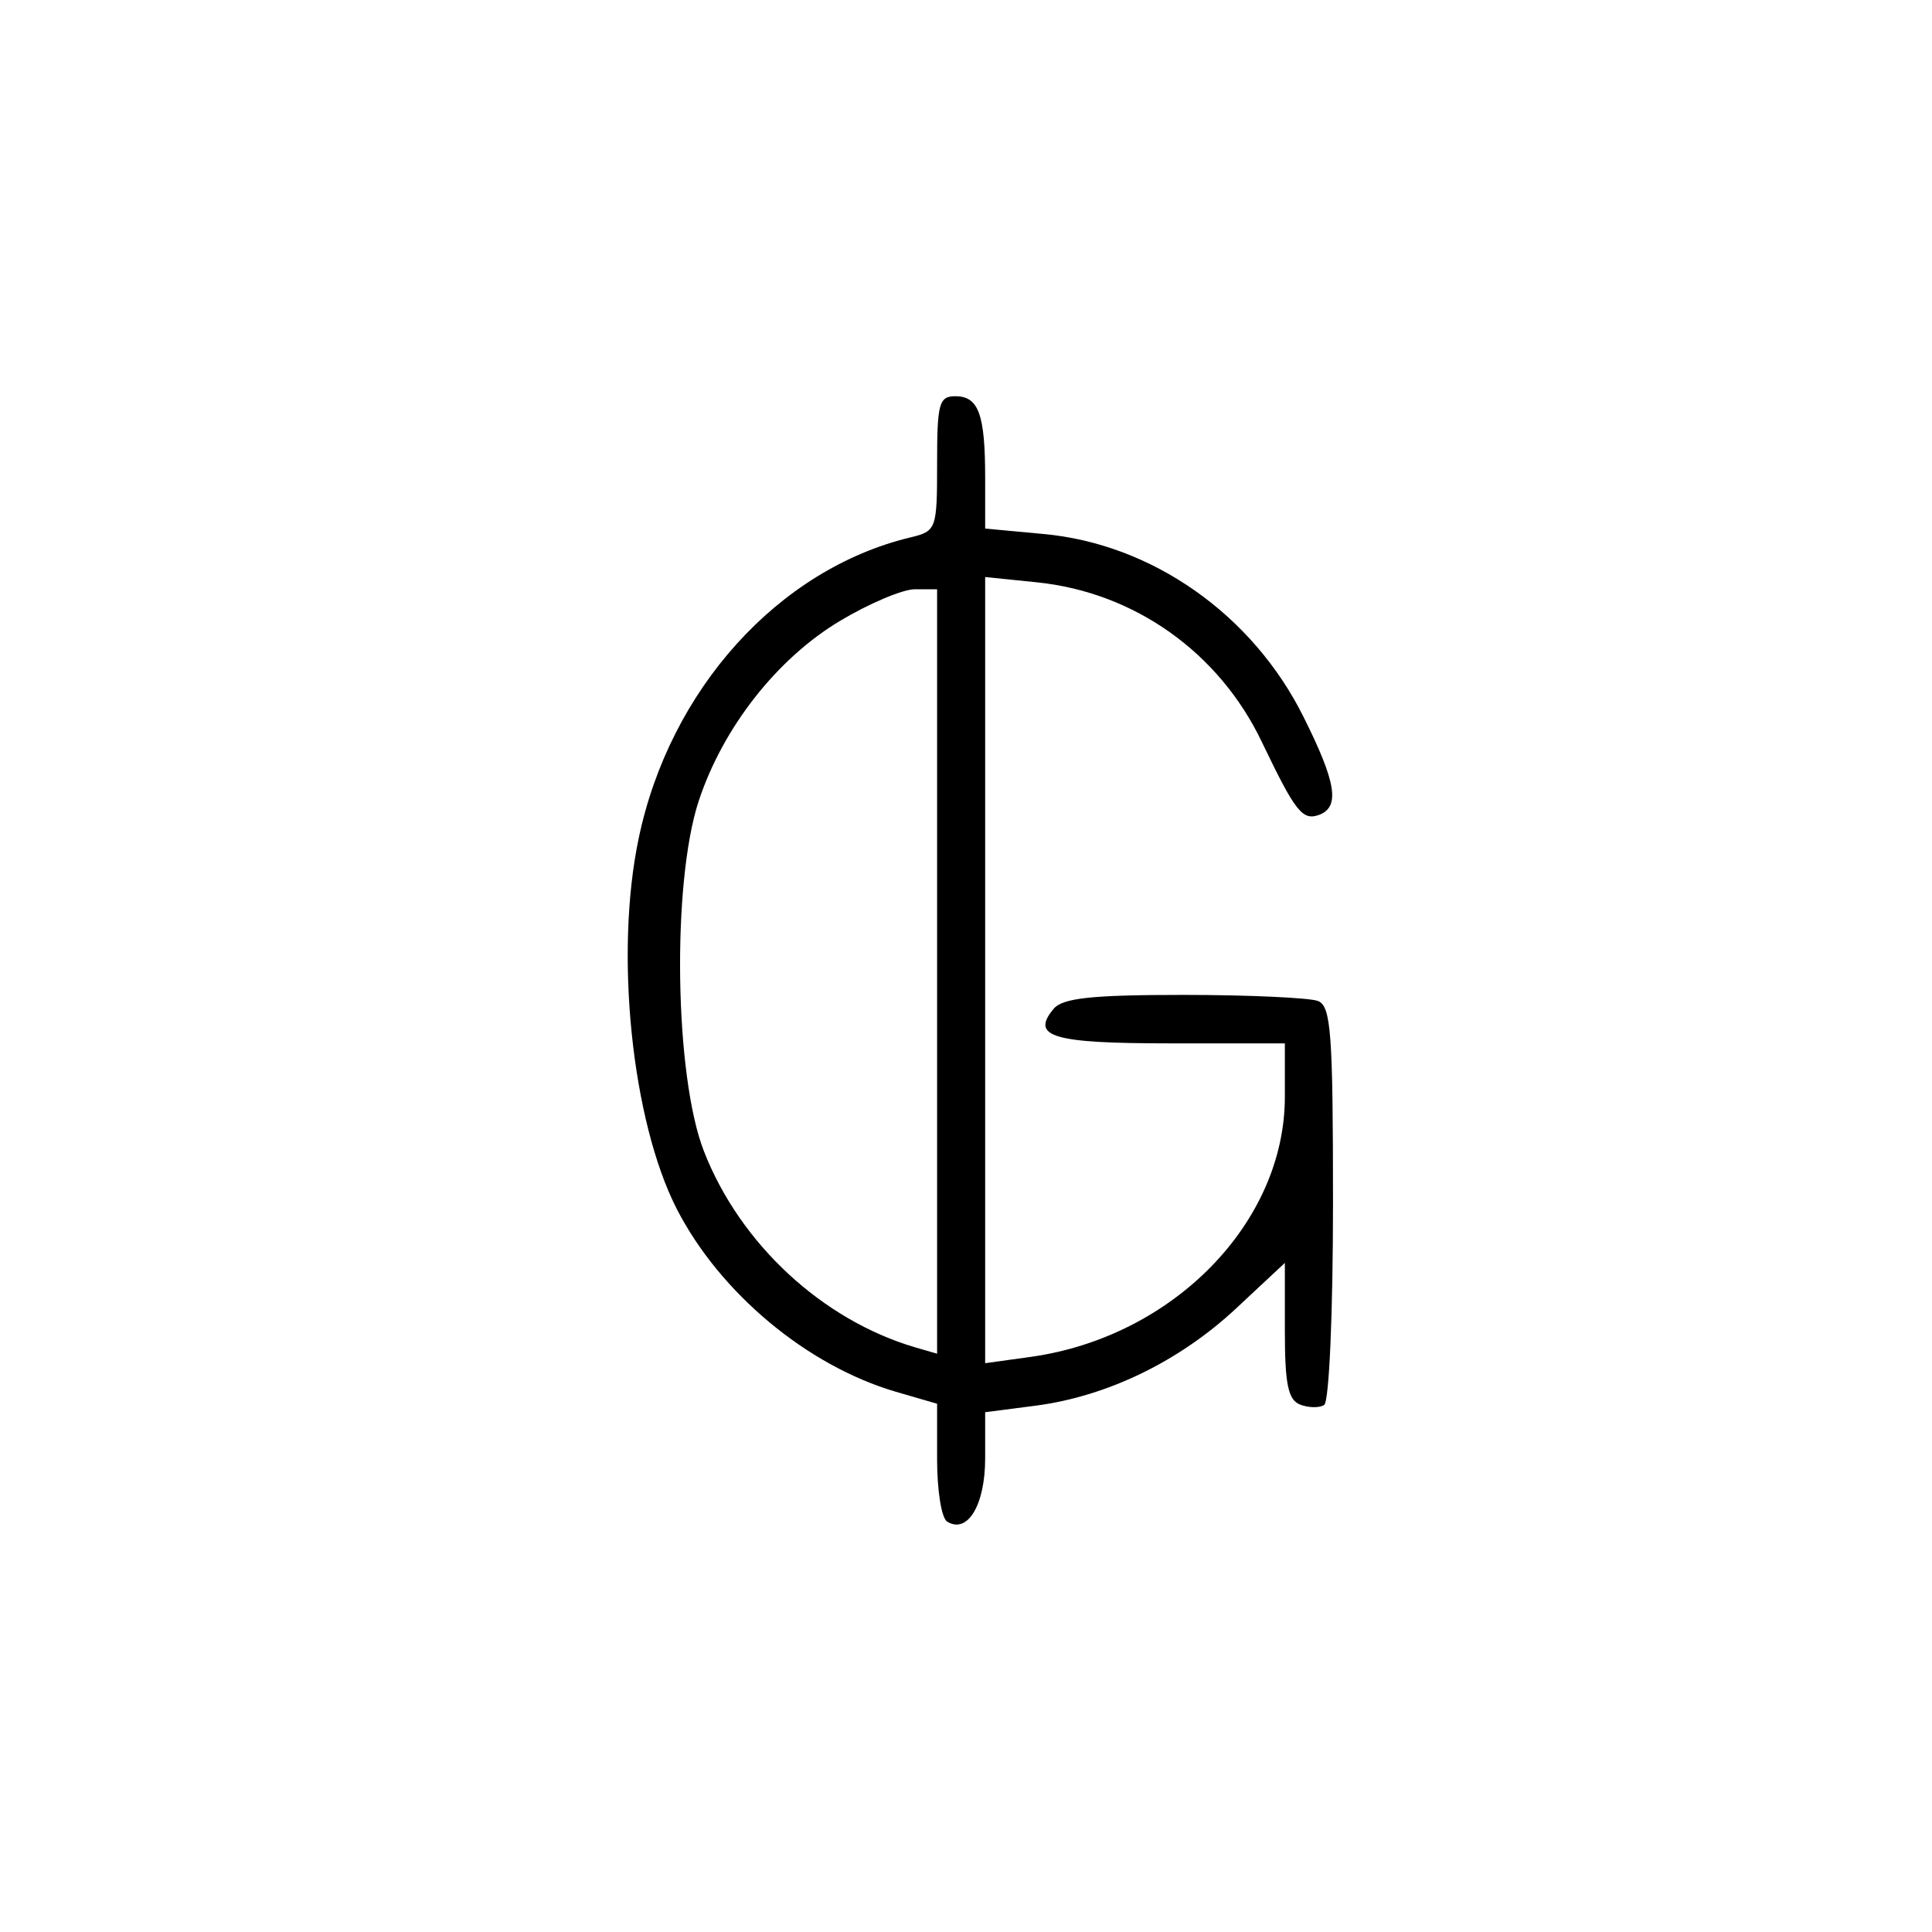
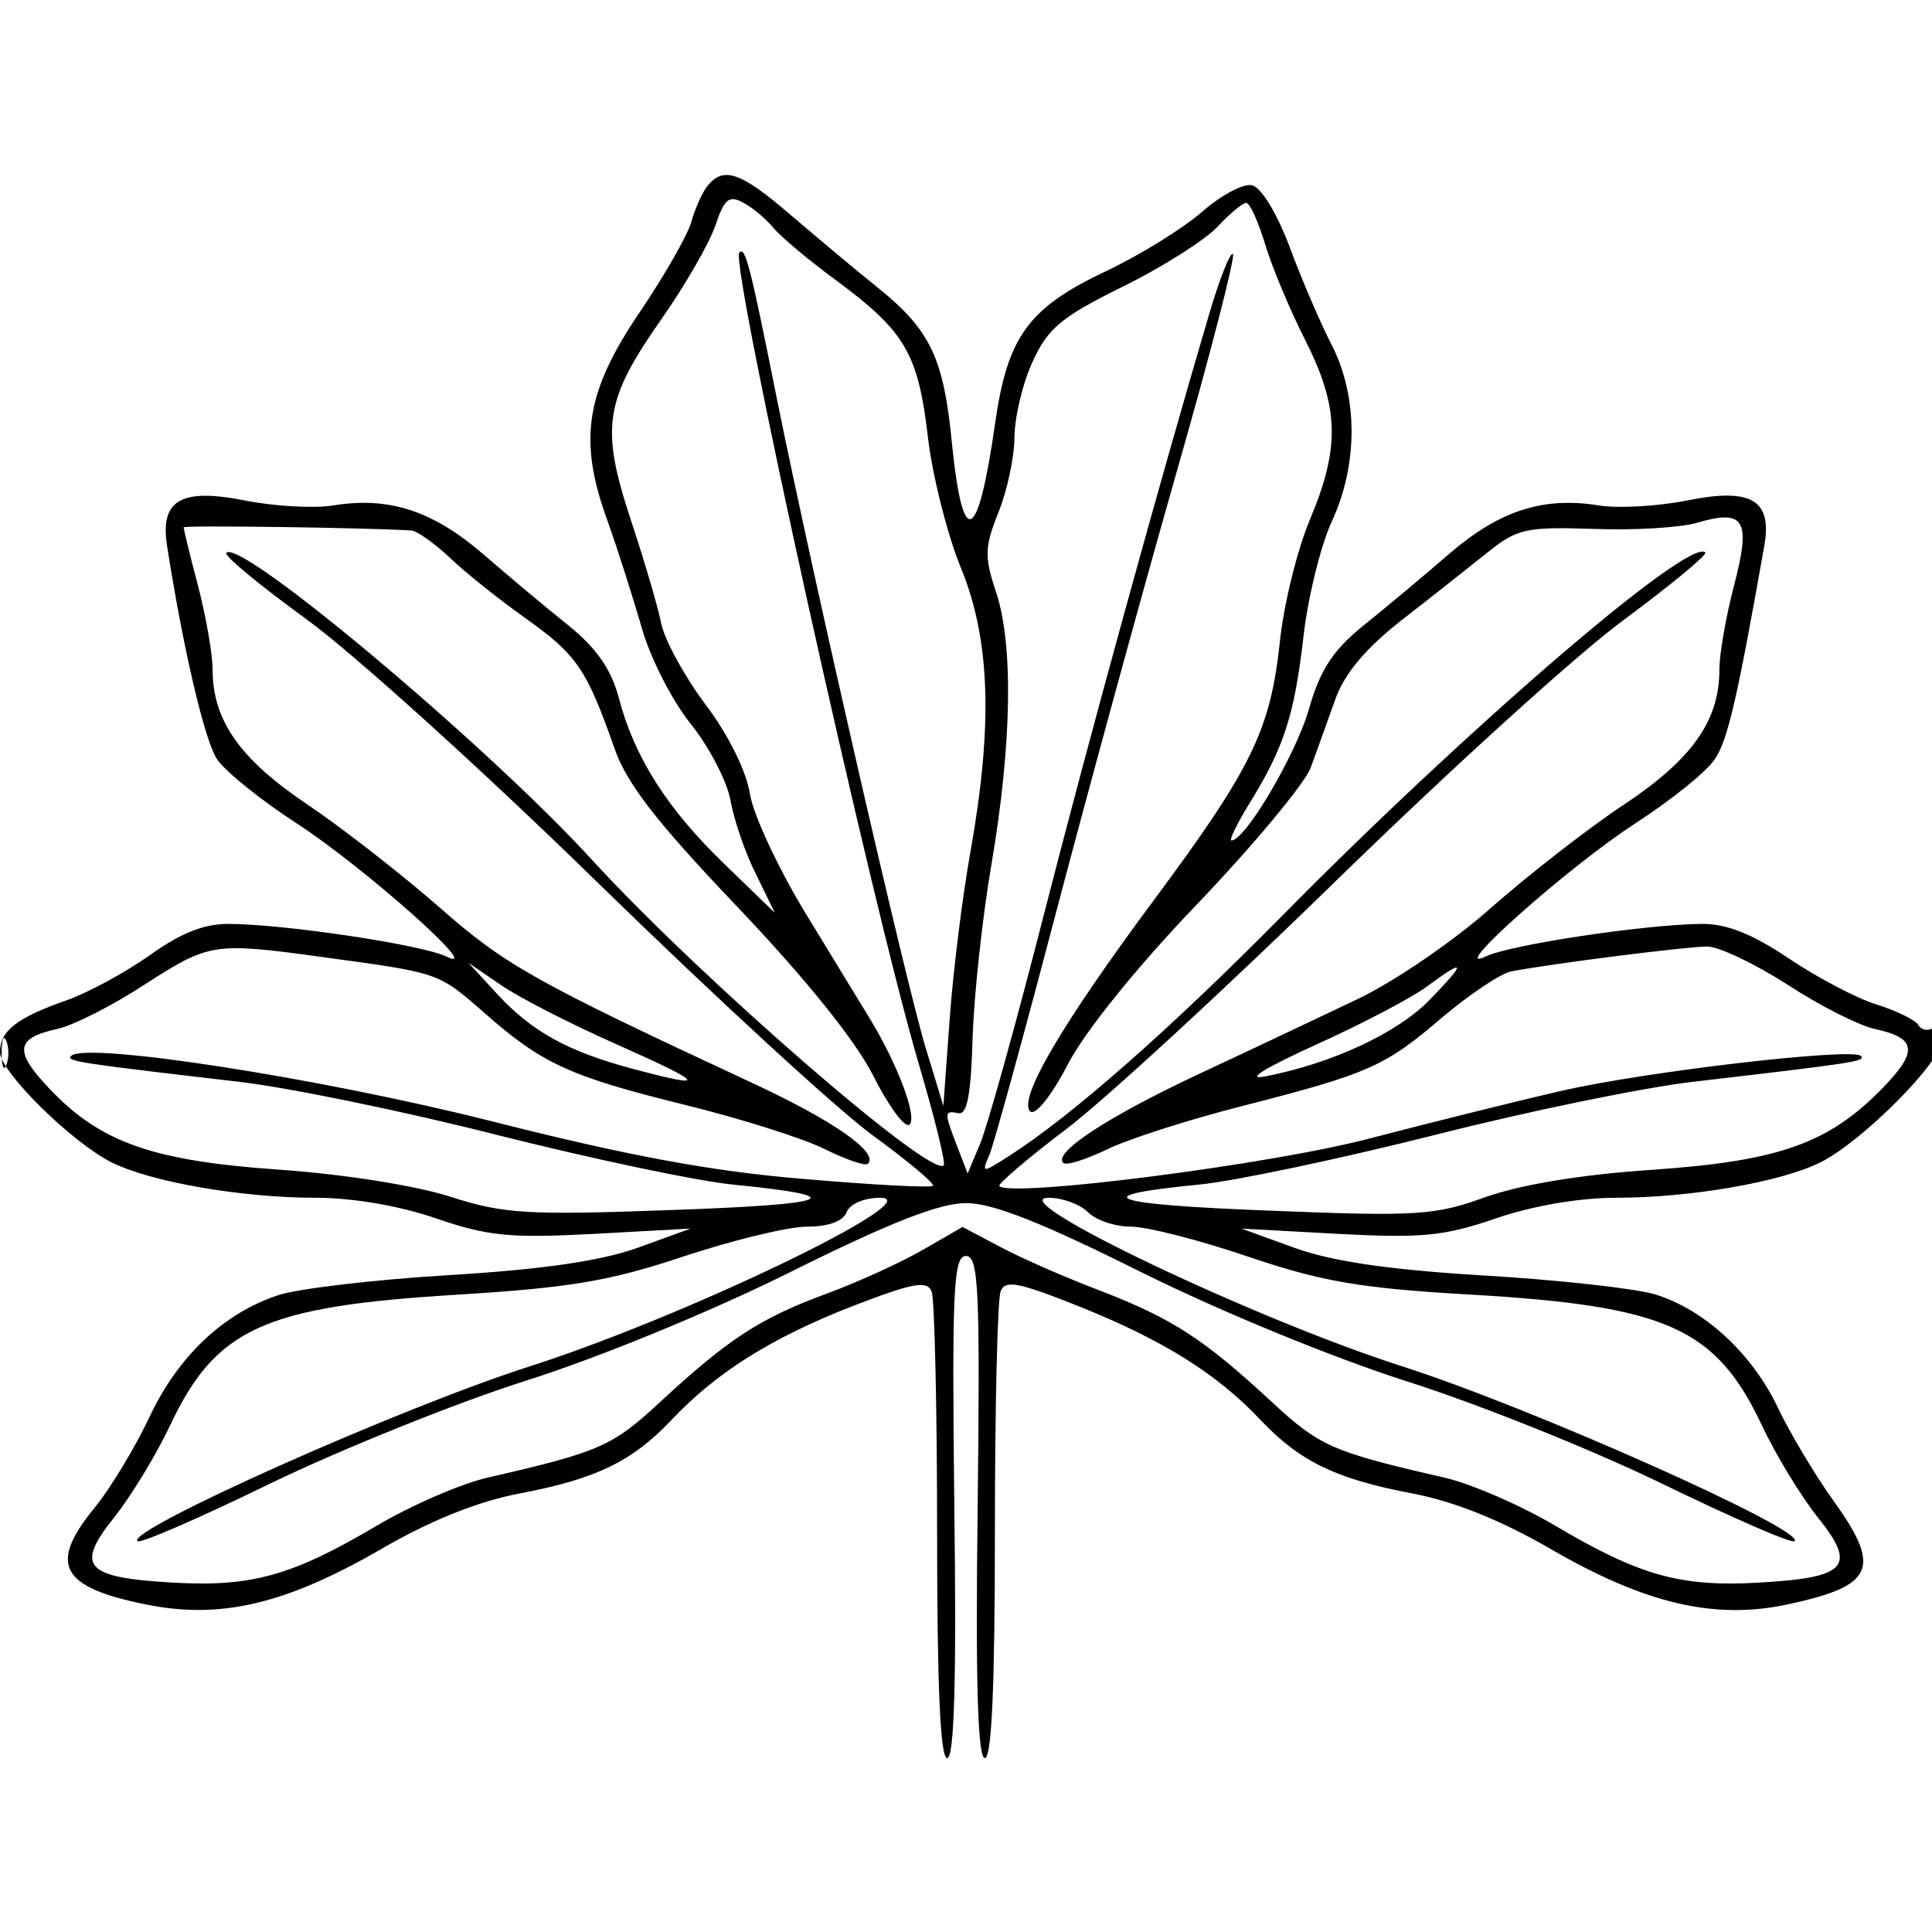
<svg xmlns="http://www.w3.org/2000/svg" width="24px" height="24px" viewBox="0 0 24 24" version="1.1">
  <g id="surface1">
-     <path style=" stroke:none;fill-rule:evenodd;fill:rgb(0%,0%,0%);fill-opacity:1;" d="M 11.641 5.758 C 11.641 6.574 11.633 6.598 11.309 6.676 C 9.668 7.07 8.32 8.566 7.934 10.414 C 7.633 11.844 7.848 13.922 8.406 15.016 C 8.941 16.059 10.023 16.965 11.129 17.289 L 11.641 17.438 L 11.641 18.133 C 11.641 18.512 11.695 18.859 11.766 18.902 C 12.02 19.059 12.238 18.695 12.238 18.117 L 12.238 17.543 L 12.871 17.461 C 13.758 17.344 14.652 16.91 15.355 16.254 L 15.961 15.688 L 15.961 16.531 C 15.961 17.191 16 17.391 16.152 17.449 C 16.254 17.488 16.391 17.492 16.449 17.453 C 16.512 17.418 16.559 16.289 16.559 14.945 C 16.559 12.832 16.535 12.496 16.371 12.434 C 16.266 12.395 15.516 12.359 14.703 12.359 C 13.559 12.359 13.195 12.398 13.086 12.535 C 12.801 12.879 13.078 12.961 14.527 12.961 L 15.961 12.961 L 15.961 13.625 C 15.961 15.184 14.578 16.605 12.809 16.855 L 12.238 16.934 L 12.238 7.168 L 12.883 7.234 C 14.094 7.359 15.145 8.105 15.676 9.219 C 16.094 10.09 16.18 10.199 16.391 10.121 C 16.648 10.02 16.598 9.715 16.191 8.902 C 15.559 7.633 14.309 6.754 12.957 6.633 L 12.238 6.566 L 12.238 5.934 C 12.238 5.145 12.156 4.922 11.867 4.922 C 11.664 4.922 11.641 5.016 11.641 5.758 M 10.438 7.711 C 9.652 8.18 8.98 9.039 8.68 9.949 C 8.344 10.969 8.379 13.371 8.746 14.305 C 9.195 15.453 10.215 16.398 11.371 16.738 L 11.641 16.816 L 11.641 7.32 L 11.363 7.32 C 11.215 7.32 10.797 7.496 10.438 7.711 " />
+     <path style=" stroke:none;fill-rule:evenodd;fill:rgb(0%,0%,0%);fill-opacity:1;" d="M 8.789 2.309 C 8.723 2.391 8.633 2.594 8.586 2.762 C 8.539 2.926 8.254 3.422 7.957 3.863 C 7.277 4.863 7.18 5.453 7.539 6.449 C 7.676 6.828 7.867 7.438 7.973 7.801 C 8.074 8.164 8.344 8.695 8.574 8.984 C 8.805 9.27 9.031 9.703 9.074 9.941 C 9.117 10.184 9.258 10.598 9.391 10.859 L 9.625 11.34 L 9.004 10.738 C 8.293 10.055 7.879 9.406 7.688 8.672 C 7.594 8.316 7.41 8.051 7.066 7.773 C 6.797 7.559 6.312 7.152 5.992 6.875 C 5.367 6.34 4.824 6.164 4.125 6.281 C 3.891 6.316 3.41 6.289 3.051 6.219 C 2.254 6.059 1.988 6.207 2.074 6.773 C 2.273 8.047 2.539 9.191 2.695 9.43 C 2.797 9.582 3.242 9.941 3.688 10.23 C 4.52 10.77 6.039 12.121 5.547 11.883 C 5.25 11.738 3.57 11.484 2.855 11.477 C 2.539 11.473 2.254 11.586 1.871 11.859 C 1.574 12.07 1.105 12.328 0.828 12.426 C 0.211 12.641 0 12.805 0 13.07 C 0 13.312 0.883 14.184 1.383 14.438 C 1.875 14.684 3.004 14.879 3.922 14.879 C 4.383 14.879 4.969 14.98 5.422 15.137 C 6.059 15.355 6.336 15.383 7.371 15.328 L 8.578 15.262 L 7.922 15.5 C 7.465 15.664 6.738 15.77 5.578 15.84 C 4.656 15.895 3.699 16.008 3.453 16.09 C 2.773 16.316 2.207 16.852 1.852 17.613 C 1.672 17.992 1.371 18.488 1.184 18.719 C 0.594 19.434 0.746 19.719 1.828 19.934 C 2.742 20.117 3.551 19.926 4.723 19.25 C 5.348 18.887 5.93 18.652 6.461 18.551 C 7.41 18.371 7.855 18.152 8.34 17.641 C 8.895 17.051 9.578 16.621 10.586 16.227 C 11.344 15.934 11.52 15.902 11.574 16.047 C 11.609 16.141 11.641 17.484 11.641 19.031 C 11.641 20.934 11.68 21.84 11.766 21.84 C 11.855 21.84 11.883 20.863 11.855 18.719 C 11.824 16.012 11.844 15.602 12 15.602 C 12.156 15.602 12.176 16.012 12.145 18.719 C 12.117 20.863 12.145 21.84 12.234 21.84 C 12.32 21.84 12.359 20.934 12.359 19.031 C 12.359 17.484 12.391 16.141 12.43 16.043 C 12.484 15.895 12.648 15.926 13.418 16.234 C 14.449 16.648 15.125 17.07 15.66 17.641 C 16.145 18.152 16.59 18.371 17.539 18.551 C 18.07 18.652 18.652 18.887 19.277 19.25 C 20.438 19.922 21.301 20.125 22.207 19.93 C 23.289 19.699 23.383 19.48 22.758 18.617 C 22.539 18.309 22.238 17.805 22.09 17.496 C 21.77 16.816 21.168 16.262 20.555 16.078 C 20.305 16.004 19.344 15.898 18.422 15.844 C 17.25 15.773 16.539 15.668 16.078 15.5 L 15.422 15.262 L 16.629 15.328 C 17.664 15.383 17.941 15.355 18.578 15.137 C 19.031 14.98 19.617 14.879 20.078 14.879 C 20.996 14.879 22.125 14.684 22.617 14.438 C 23.137 14.176 24.121 13.188 24.121 12.926 C 24.121 12.805 24.07 12.738 24.008 12.773 C 23.945 12.812 23.863 12.793 23.828 12.73 C 23.789 12.668 23.555 12.555 23.309 12.477 C 23.062 12.402 22.57 12.141 22.215 11.902 C 21.762 11.598 21.441 11.473 21.137 11.477 C 20.426 11.484 18.746 11.738 18.453 11.883 C 17.961 12.121 19.48 10.77 20.312 10.23 C 20.758 9.941 21.207 9.582 21.305 9.426 C 21.465 9.188 21.586 8.652 21.918 6.773 C 22.016 6.207 21.75 6.055 20.949 6.219 C 20.59 6.289 20.109 6.316 19.875 6.281 C 19.176 6.164 18.633 6.34 18.008 6.875 C 17.688 7.152 17.203 7.559 16.934 7.773 C 16.559 8.078 16.398 8.32 16.258 8.816 C 16.094 9.379 15.469 10.441 15.297 10.441 C 15.266 10.441 15.363 10.238 15.516 9.988 C 15.945 9.297 16.078 8.895 16.191 7.918 C 16.246 7.426 16.406 6.777 16.543 6.48 C 16.871 5.773 16.871 4.934 16.547 4.293 C 16.406 4.02 16.168 3.469 16.02 3.066 C 15.859 2.641 15.664 2.324 15.551 2.301 C 15.441 2.277 15.16 2.43 14.926 2.637 C 14.691 2.84 14.156 3.172 13.734 3.371 C 12.777 3.824 12.516 4.18 12.363 5.25 C 12.148 6.758 11.961 6.848 11.824 5.496 C 11.723 4.449 11.555 4.098 10.91 3.578 C 10.637 3.359 10.148 2.949 9.824 2.672 C 9.203 2.137 8.988 2.062 8.789 2.309 M 8.887 2.801 C 8.812 3.02 8.512 3.543 8.219 3.961 C 7.508 4.973 7.457 5.309 7.836 6.457 C 8.004 6.965 8.176 7.547 8.215 7.75 C 8.258 7.953 8.504 8.406 8.766 8.754 C 9.047 9.125 9.273 9.582 9.316 9.863 C 9.359 10.125 9.664 10.777 9.992 11.32 C 10.32 11.859 10.688 12.461 10.809 12.66 C 11.16 13.238 11.406 13.902 11.293 13.973 C 11.234 14.008 11.031 13.73 10.844 13.355 C 10.625 12.926 10.008 12.156 9.164 11.27 C 8.148 10.203 7.781 9.73 7.629 9.285 C 7.289 8.316 7.164 8.133 6.539 7.688 C 6.207 7.453 5.781 7.113 5.59 6.93 C 5.398 6.75 5.184 6.598 5.113 6.59 C 4.559 6.555 2.281 6.523 2.281 6.551 C 2.281 6.57 2.359 6.898 2.461 7.281 C 2.559 7.66 2.641 8.125 2.641 8.316 C 2.641 8.949 2.98 9.43 3.816 9.992 C 4.258 10.289 4.996 10.867 5.461 11.273 C 6.273 11.988 6.641 12.195 9.328 13.445 C 10.348 13.918 10.922 14.316 10.781 14.457 C 10.754 14.488 10.508 14.406 10.242 14.273 C 9.977 14.141 9.199 13.895 8.516 13.727 C 7.074 13.371 6.734 13.215 6.012 12.578 C 5.441 12.078 5.457 12.086 4.02 11.891 C 2.652 11.703 2.605 11.711 1.797 12.23 C 1.398 12.492 0.91 12.738 0.715 12.781 C 0.191 12.895 0.168 13.055 0.617 13.527 C 1.25 14.195 1.902 14.422 3.48 14.531 C 4.27 14.586 5.176 14.73 5.598 14.867 C 6.254 15.078 6.543 15.098 8.348 15.031 C 10.367 14.961 10.598 14.863 9.102 14.715 C 8.66 14.672 7.352 14.395 6.188 14.102 C 5.023 13.805 3.574 13.508 2.965 13.438 C 0.984 13.207 0.816 13.184 0.883 13.117 C 1.062 12.938 3.977 13.391 6.098 13.926 C 7.785 14.355 8.84 14.551 9.977 14.645 C 10.84 14.719 11.562 14.758 11.59 14.73 C 11.613 14.703 11.273 14.418 10.828 14.094 C 10.383 13.766 8.859 12.363 7.438 10.977 C 6.02 9.59 4.383 8.109 3.805 7.691 C 3.227 7.27 2.777 6.902 2.812 6.867 C 2.992 6.688 6.062 9.266 7.363 10.691 C 8.699 12.148 11.562 14.637 11.723 14.477 C 11.75 14.449 11.613 13.895 11.422 13.246 C 10.824 11.234 9.062 3.258 9.184 3.137 C 9.258 3.062 9.316 3.277 9.656 4.98 C 10.113 7.234 11.246 12.18 11.5 13.02 L 11.719 13.738 L 11.797 12.66 C 11.84 12.066 11.957 11.121 12.059 10.559 C 12.336 8.996 12.301 7.938 11.934 7.047 C 11.766 6.637 11.582 5.906 11.527 5.43 C 11.406 4.398 11.246 4.121 10.41 3.5 C 10.062 3.246 9.703 2.945 9.609 2.832 C 9.516 2.719 9.344 2.574 9.23 2.516 C 9.055 2.422 8.996 2.473 8.887 2.801 M 15.121 2.82 C 14.965 2.984 14.438 3.32 13.945 3.562 C 13.184 3.938 13.016 4.078 12.828 4.492 C 12.703 4.762 12.605 5.18 12.602 5.426 C 12.602 5.672 12.512 6.098 12.402 6.367 C 12.23 6.797 12.227 6.918 12.375 7.359 C 12.59 8.012 12.57 9.246 12.316 10.738 C 12.203 11.398 12.098 12.371 12.082 12.898 C 12.062 13.586 12.016 13.852 11.906 13.828 C 11.727 13.793 11.727 13.816 11.891 14.242 L 12.02 14.578 L 12.176 14.207 C 12.262 14.004 12.617 12.734 12.961 11.387 C 13.535 9.141 14.414 5.957 15.016 3.918 C 15.148 3.465 15.285 3.125 15.316 3.156 C 15.348 3.188 15.023 4.449 14.59 5.957 C 14.16 7.465 13.492 9.914 13.102 11.398 C 12.711 12.887 12.348 14.207 12.293 14.34 C 12.191 14.578 12.195 14.578 12.547 14.352 C 13.316 13.859 14.535 12.785 15.906 11.398 C 18.211 9.059 20.988 6.668 21.184 6.863 C 21.211 6.891 20.762 7.262 20.188 7.688 C 19.609 8.109 18.008 9.566 16.621 10.918 C 15.234 12.273 13.711 13.676 13.234 14.035 C 12.758 14.395 12.391 14.711 12.414 14.734 C 12.559 14.879 15.797 14.465 17.02 14.141 C 17.789 13.941 18.852 13.676 19.379 13.555 C 20.422 13.312 23.012 13.012 23.117 13.117 C 23.184 13.184 23.016 13.207 21.035 13.438 C 20.426 13.508 18.977 13.805 17.812 14.102 C 16.648 14.395 15.34 14.672 14.898 14.715 C 13.461 14.855 13.746 14.961 15.773 15.039 C 17.602 15.113 17.828 15.098 18.453 14.871 C 18.895 14.715 19.641 14.59 20.535 14.531 C 22.105 14.422 22.719 14.203 23.391 13.512 C 23.832 13.055 23.809 12.895 23.285 12.781 C 23.09 12.738 22.602 12.492 22.203 12.23 C 21.801 11.973 21.352 11.758 21.207 11.758 C 20.957 11.758 19.316 11.965 18.777 12.066 C 18.645 12.09 18.262 12.348 17.922 12.633 C 17.203 13.25 17.008 13.336 15.422 13.742 C 14.762 13.91 14.008 14.152 13.746 14.281 C 13.484 14.406 13.242 14.484 13.207 14.445 C 13.082 14.32 13.742 13.883 14.879 13.348 C 15.508 13.055 16.398 12.633 16.859 12.414 C 17.328 12.191 18.066 11.684 18.527 11.273 C 18.984 10.871 19.723 10.293 20.172 9.996 C 21.023 9.43 21.359 8.953 21.359 8.316 C 21.359 8.125 21.441 7.652 21.543 7.266 C 21.754 6.453 21.672 6.32 21.074 6.496 C 20.867 6.555 20.289 6.59 19.789 6.57 C 18.957 6.543 18.848 6.566 18.473 6.867 C 18.246 7.047 17.766 7.43 17.402 7.711 C 16.949 8.07 16.695 8.375 16.582 8.703 C 16.488 8.965 16.355 9.34 16.281 9.539 C 16.207 9.734 15.578 10.492 14.883 11.219 C 14.129 12.004 13.473 12.816 13.262 13.227 C 13.059 13.617 12.859 13.867 12.797 13.805 C 12.645 13.652 13.184 12.73 14.332 11.184 C 15.551 9.543 15.781 9.066 15.898 7.98 C 15.945 7.52 16.113 6.832 16.273 6.453 C 16.648 5.559 16.637 5.062 16.215 4.227 C 16.023 3.848 15.797 3.309 15.715 3.031 C 15.629 2.75 15.527 2.52 15.48 2.52 C 15.438 2.52 15.273 2.656 15.121 2.82 M 6.18 12.352 C 6.609 12.816 7.055 13.062 7.859 13.277 C 8.812 13.531 8.773 13.469 7.66 12.973 C 7.086 12.719 6.438 12.387 6.219 12.234 L 5.82 11.961 L 6.18 12.352 M 17.727 12.254 C 17.543 12.391 16.922 12.719 16.348 12.977 C 15.699 13.273 15.461 13.422 15.719 13.371 C 16.547 13.211 17.359 12.832 17.758 12.422 C 18.223 11.945 18.211 11.895 17.727 12.254 M 0.02 13.078 C 0.02 13.246 0.047 13.312 0.078 13.23 C 0.113 13.148 0.113 13.012 0.078 12.93 C 0.047 12.848 0.02 12.914 0.02 13.078 M 10.516 15.059 C 10.473 15.172 10.289 15.238 10.023 15.238 C 9.789 15.238 9.102 15.406 8.488 15.609 C 7.578 15.914 7.078 15.996 5.699 16.082 C 3.285 16.227 2.684 16.496 2.113 17.707 C 1.938 18.078 1.621 18.598 1.414 18.855 C 0.93 19.461 1.055 19.598 2.152 19.66 C 3.129 19.715 3.629 19.574 4.68 18.953 C 5.109 18.699 5.73 18.43 6.059 18.355 C 7.457 18.035 7.609 17.965 8.207 17.41 C 9.047 16.633 9.441 16.375 10.27 16.07 C 10.66 15.926 11.199 15.68 11.469 15.523 L 11.957 15.242 L 12.43 15.492 C 12.688 15.629 13.246 15.875 13.672 16.035 C 14.57 16.383 14.953 16.633 15.793 17.41 C 16.391 17.965 16.543 18.035 17.941 18.355 C 18.27 18.43 18.891 18.699 19.32 18.953 C 20.371 19.574 20.871 19.715 21.848 19.66 C 22.945 19.598 23.07 19.461 22.586 18.855 C 22.379 18.598 22.062 18.078 21.887 17.707 C 21.316 16.496 20.707 16.223 18.266 16.082 C 16.906 16.004 16.426 15.922 15.512 15.613 C 14.906 15.406 14.246 15.238 14.051 15.238 C 13.855 15.238 13.617 15.16 13.516 15.059 C 13.418 14.961 13.199 14.879 13.027 14.879 C 12.426 14.879 15.57 16.379 17.406 16.969 C 19.02 17.484 22.434 19.008 22.293 19.145 C 22.262 19.18 21.52 18.855 20.645 18.43 C 19.77 18.004 18.344 17.434 17.477 17.16 C 16.562 16.867 15.18 16.301 14.18 15.805 C 12.945 15.188 12.332 14.945 12 14.945 C 11.672 14.945 11.051 15.188 9.82 15.801 C 8.832 16.293 7.434 16.867 6.531 17.152 C 5.668 17.426 4.246 18 3.363 18.426 C 2.484 18.855 1.738 19.18 1.707 19.145 C 1.566 19.008 4.98 17.484 6.594 16.969 C 8.516 16.352 11.574 14.879 10.934 14.879 C 10.734 14.879 10.555 14.957 10.516 15.059 " />
  </g>
</svg>
